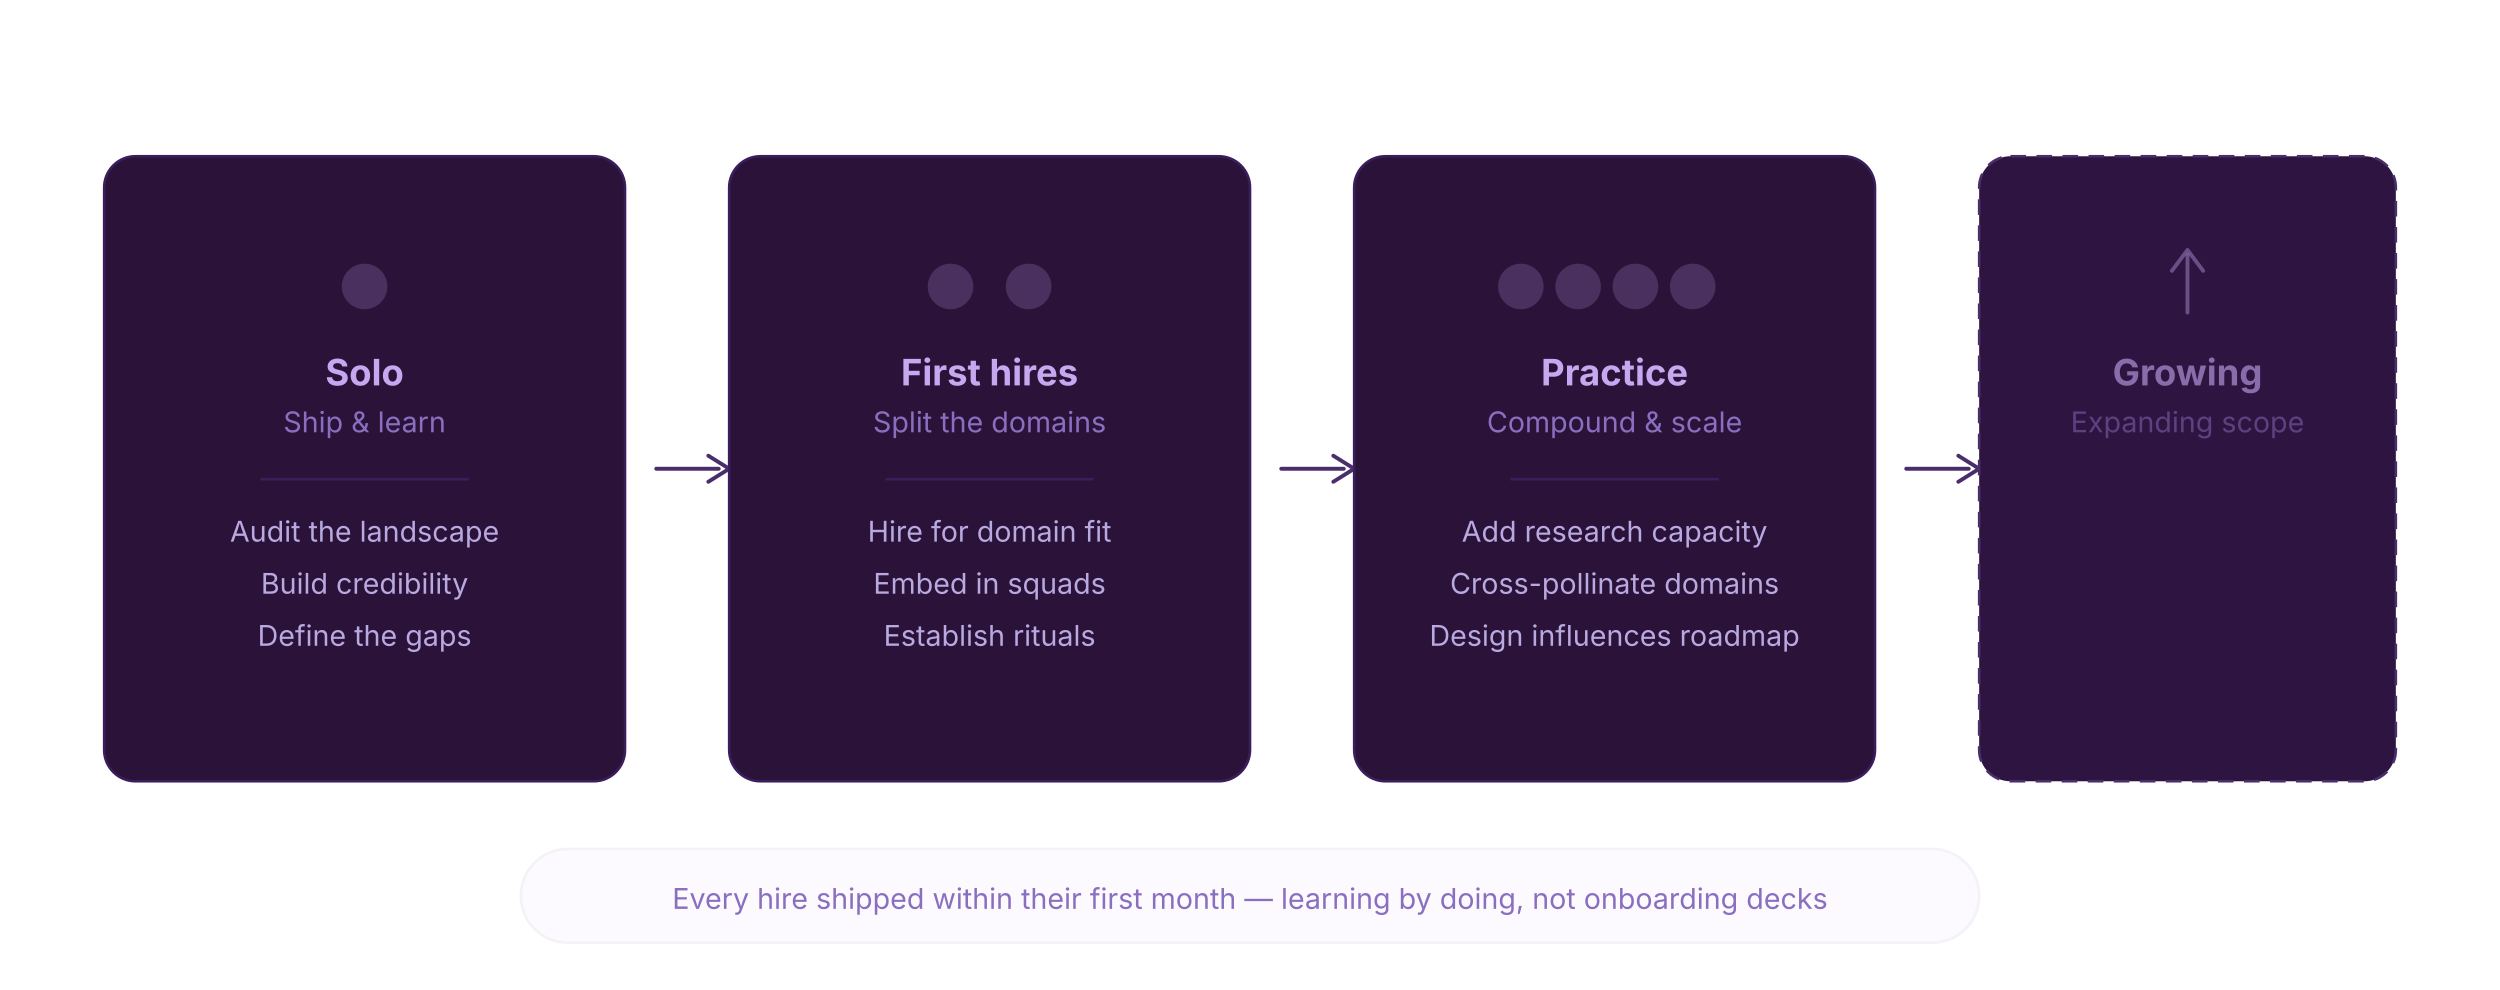
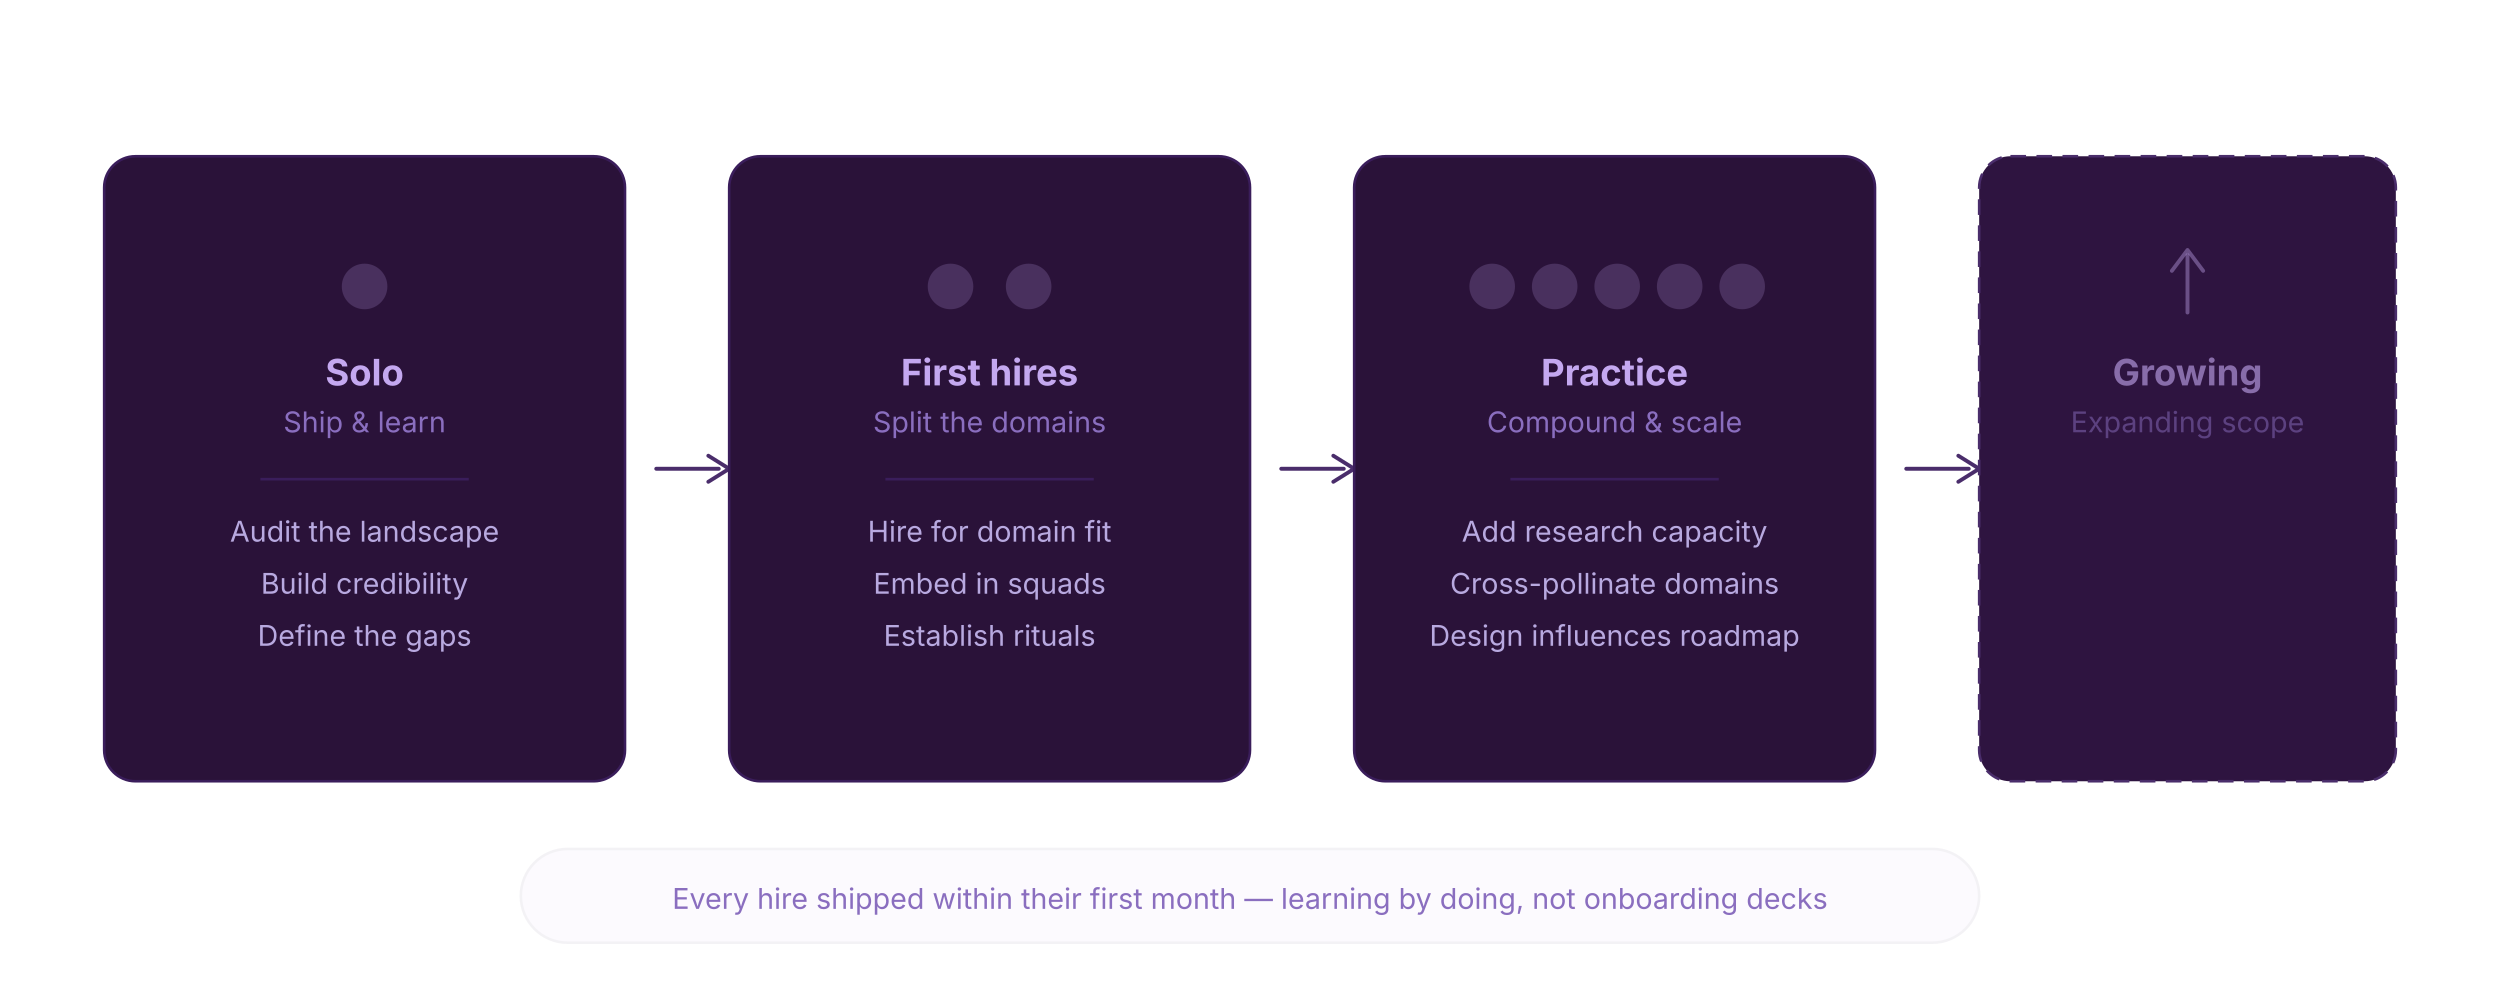
<svg xmlns="http://www.w3.org/2000/svg" viewBox="0 0 960 380" fill="none">
  <style>
    text { font-family: 'Inter', system-ui, -apple-system, sans-serif; }
    .title { font-size: 13px; font-weight: 600; fill: #c4a8f0; letter-spacing: 0.1em; text-anchor: middle; }
    .phase-label { font-size: 14px; font-weight: 700; fill: #c4a8f0; text-anchor: middle; }
    .phase-sub { font-size: 11px; fill: #8a6ebf; text-anchor: middle; }
    .detail { font-size: 11px; fill: #b8a9e0; text-anchor: middle; }
    .note { font-size: 11px; fill: #8a6ebf; text-anchor: middle; }
  </style>
  <rect x="40" y="60" width="200" height="240" rx="12" fill="#2a1239" stroke="#3a1d5b" stroke-width="1" />
  <circle cx="140" cy="110" r="8" fill="#c4a8f0" opacity="0.2" stroke="#c4a8f0" stroke-width="1.5" />
  <text x="140" y="148" class="phase-label">Solo</text>
  <text x="140" y="166" class="phase-sub">Ship &amp; learn</text>
  <line x1="100" y1="184" x2="180" y2="184" stroke="#3a1d5b" stroke-width="1" />
  <text x="140" y="208" class="detail">Audit the landscape</text>
  <text x="140" y="228" class="detail">Build credibility</text>
  <text x="140" y="248" class="detail">Define the gaps</text>
  <line x1="252" y1="180" x2="276" y2="180" stroke="#4a2d6b" stroke-width="1.5" stroke-linecap="round" />
  <path d="M272 175 L280 180 L272 185" stroke="#4a2d6b" stroke-width="1.5" fill="none" stroke-linecap="round" stroke-linejoin="round" />
  <rect x="280" y="60" width="200" height="240" rx="12" fill="#2a1239" stroke="#3a1d5b" stroke-width="1" />
  <circle cx="365" cy="110" r="8" fill="#c4a8f0" opacity="0.2" stroke="#c4a8f0" stroke-width="1.5" />
  <circle cx="395" cy="110" r="8" fill="#c4a8f0" opacity="0.2" stroke="#c4a8f0" stroke-width="1.5" />
  <text x="380" y="148" class="phase-label">First hires</text>
  <text x="380" y="166" class="phase-sub">Split the domains</text>
  <line x1="340" y1="184" x2="420" y2="184" stroke="#3a1d5b" stroke-width="1" />
  <text x="380" y="208" class="detail">Hire for domain fit</text>
  <text x="380" y="228" class="detail">Embed in squads</text>
  <text x="380" y="248" class="detail">Establish rituals</text>
  <line x1="492" y1="180" x2="516" y2="180" stroke="#4a2d6b" stroke-width="1.5" stroke-linecap="round" />
  <path d="M512 175 L520 180 L512 185" stroke="#4a2d6b" stroke-width="1.5" fill="none" stroke-linecap="round" stroke-linejoin="round" />
  <rect x="520" y="60" width="200" height="240" rx="12" fill="#2a1239" stroke="#3a1d5b" stroke-width="1" />
-   <circle cx="584" cy="110" r="8" fill="#c4a8f0" opacity="0.2" stroke="#c4a8f0" stroke-width="1.5" />
-   <circle cx="606" cy="110" r="8" fill="#c4a8f0" opacity="0.2" stroke="#c4a8f0" stroke-width="1.5" />
-   <circle cx="628" cy="110" r="8" fill="#c4a8f0" opacity="0.2" stroke="#c4a8f0" stroke-width="1.5" />
-   <circle cx="650" cy="110" r="8" fill="#c4a8f0" opacity="0.2" stroke="#c4a8f0" stroke-width="1.5" />
+   <circle cx="573" cy="110" r="8" fill="#c4a8f0" opacity="0.2" stroke="#c4a8f0" stroke-width="1.5" />
+   <circle cx="597" cy="110" r="8" fill="#c4a8f0" opacity="0.2" stroke="#c4a8f0" stroke-width="1.5" />
+   <circle cx="621" cy="110" r="8" fill="#c4a8f0" opacity="0.2" stroke="#c4a8f0" stroke-width="1.5" />
+   <circle cx="645" cy="110" r="8" fill="#c4a8f0" opacity="0.2" stroke="#c4a8f0" stroke-width="1.5" />
+   <circle cx="669" cy="110" r="8" fill="#c4a8f0" opacity="0.2" stroke="#c4a8f0" stroke-width="1.5" />
  <text x="620" y="148" class="phase-label">Practice</text>
  <text x="620" y="166" class="phase-sub">Compound &amp; scale</text>
  <line x1="580" y1="184" x2="660" y2="184" stroke="#3a1d5b" stroke-width="1" />
  <text x="620" y="208" class="detail">Add research capacity</text>
  <text x="620" y="228" class="detail">Cross-pollinate domains</text>
  <text x="620" y="248" class="detail">Design influences roadmap</text>
  <line x1="732" y1="180" x2="756" y2="180" stroke="#4a2d6b" stroke-width="1.5" stroke-linecap="round" />
  <path d="M752 175 L760 180 L752 185" stroke="#4a2d6b" stroke-width="1.5" fill="none" stroke-linecap="round" stroke-linejoin="round" />
  <rect x="760" y="60" width="160" height="240" rx="12" fill="#2e1440" stroke="#4a2d6b" stroke-width="1" stroke-dasharray="6 4" />
  <line x1="840" y1="120" x2="840" y2="98" stroke="#c4a8f0" stroke-width="1.5" stroke-linecap="round" opacity="0.4" />
  <path d="M834 104 L840 96 L846 104" stroke="#c4a8f0" stroke-width="1.5" fill="none" stroke-linecap="round" stroke-linejoin="round" opacity="0.4" />
  <text x="840" y="148" class="phase-label" opacity="0.6">Growing</text>
  <text x="840" y="166" class="phase-sub" opacity="0.5">Expanding scope</text>
  <rect x="200" y="326" width="560" height="36" rx="18" fill="#c4a8f0" opacity="0.06" stroke="#3a1d5b" stroke-width="1" />
  <text x="480" y="349" class="note">Every hire shipped within their first month — learning by doing, not onboarding decks</text>
</svg>
